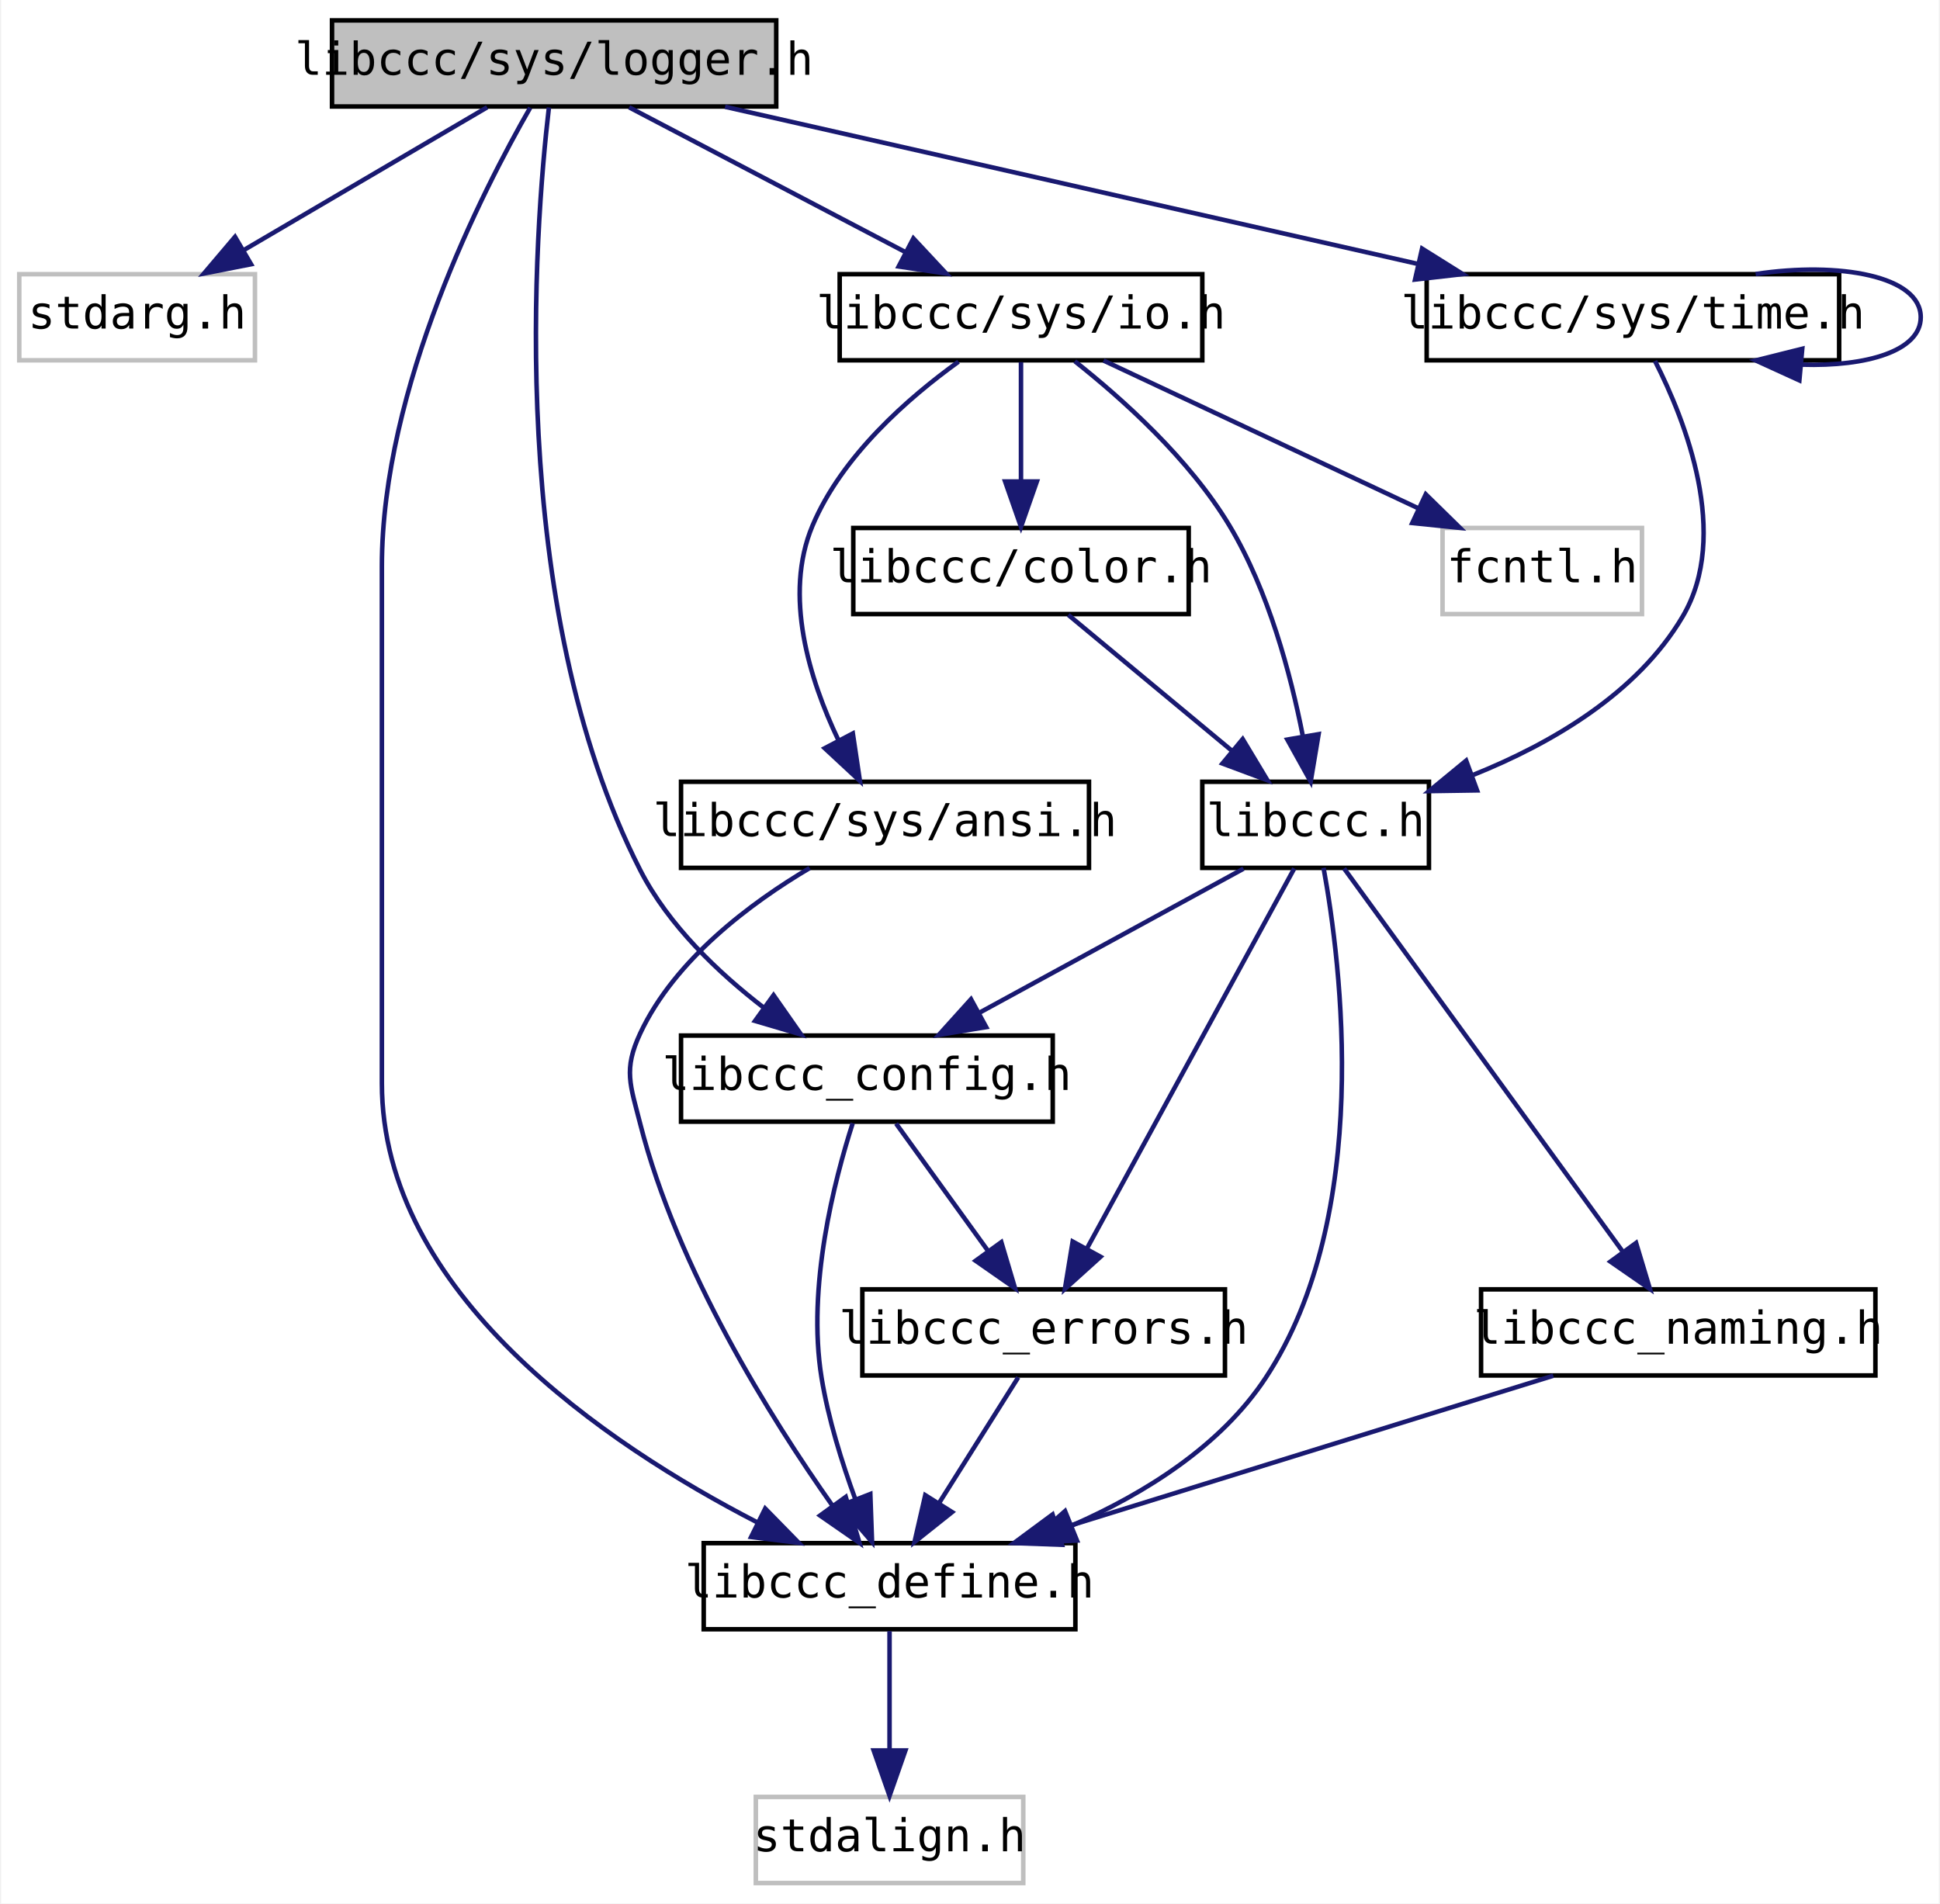
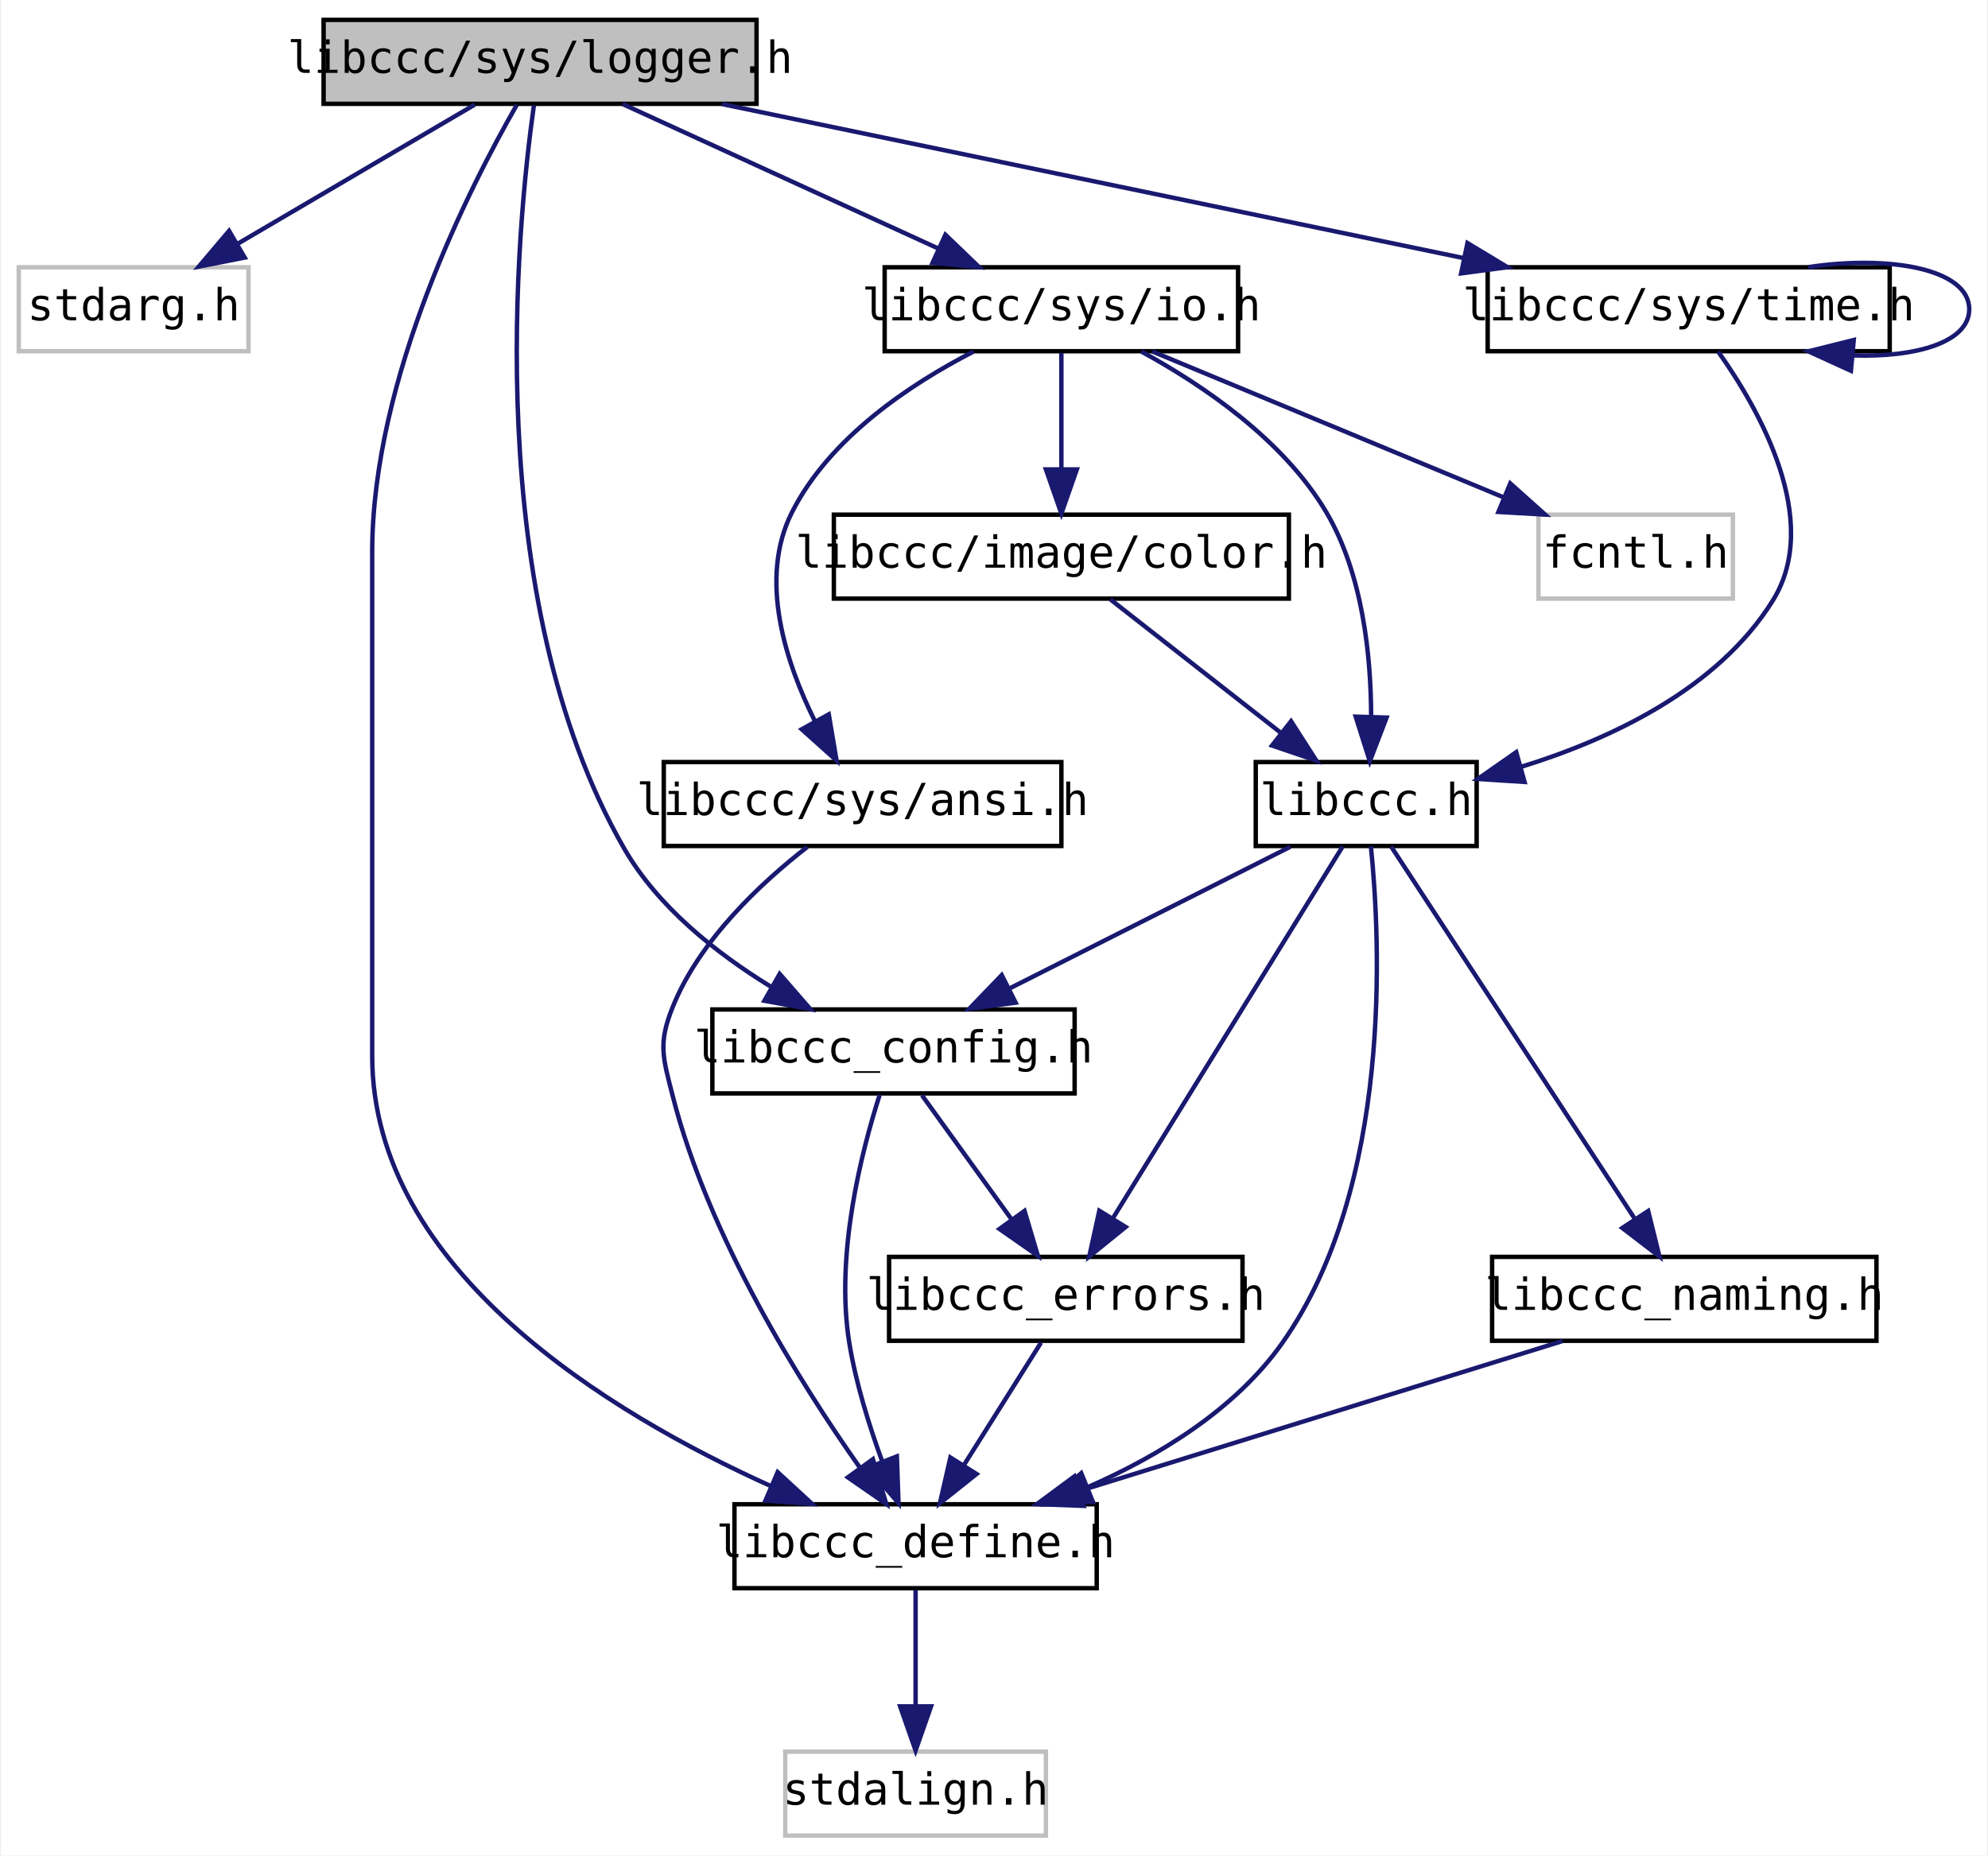
- <svg xmlns="http://www.w3.org/2000/svg" xmlns:xlink="http://www.w3.org/1999/xlink" width="428pt" height="420pt" viewBox="0.00 0.00 427.50 420.00">
+ <svg xmlns="http://www.w3.org/2000/svg" xmlns:xlink="http://www.w3.org/1999/xlink" width="450pt" height="420pt" viewBox="0.00 0.00 449.50 420.00">
  <g id="graph0" class="graph" transform="scale(1 1) rotate(0) translate(4 416)">
-     <polygon fill="white" stroke="transparent" points="-4,4 -4,-416 423.5,-416 423.5,4 -4,4" />
+     <polygon fill="white" stroke="transparent" points="-4,4 -4,-416 445.5,-416 445.5,4 -4,4" />
    <g id="node1" class="node">
      <g id="a_node1">
        <a xlink:title=" ">
          <polygon fill="#bfbfbf" stroke="black" points="69,-392.5 69,-411.5 167,-411.5 167,-392.5 69,-392.5" />
          <text text-anchor="middle" x="118" y="-399.5" font-family="Consolas" font-size="10.00">libccc/sys/logger.h</text>
        </a>
      </g>
    </g>
    <g id="node2" class="node">
      <g id="a_node2">
        <a xlink:title=" ">
          <polygon fill="white" stroke="#bfbfbf" points="0,-336.5 0,-355.5 52,-355.5 52,-336.5 0,-336.5" />
          <text text-anchor="middle" x="26" y="-343.5" font-family="Consolas" font-size="10.00">stdarg.h</text>
        </a>
      </g>
    </g>
    <g id="edge1" class="edge">
      <path fill="none" stroke="midnightblue" d="M103.22,-392.32C88.73,-383.82 66.43,-370.73 49.51,-360.8" />
      <polygon fill="midnightblue" stroke="midnightblue" points="51.14,-357.7 40.74,-355.65 47.6,-363.74 51.14,-357.7" />
    </g>
    <g id="node3" class="node">
      <g id="a_node3">
        <a xlink:href="libccc__config_8h.html" target="_top" xlink:title=" ">
-           <polygon fill="white" stroke="black" points="146,-168.5 146,-187.5 228,-187.5 228,-168.5 146,-168.5" />
-           <text text-anchor="middle" x="187" y="-175.5" font-family="Consolas" font-size="10.00">libccc_config.h</text>
+           <polygon fill="white" stroke="black" points="157,-168.5 157,-187.5 239,-187.5 239,-168.5 157,-168.5" />
+           <text text-anchor="middle" x="198" y="-175.5" font-family="Consolas" font-size="10.00">libccc_config.h</text>
        </a>
      </g>
    </g>
    <g id="edge2" class="edge">
-       <path fill="none" stroke="midnightblue" d="M116.85,-392.28C113.72,-365.44 107.18,-282.34 137,-224 143.23,-211.81 154.23,-201.35 164.33,-193.59" />
-       <polygon fill="midnightblue" stroke="midnightblue" points="166.41,-196.41 172.48,-187.73 162.32,-190.73 166.41,-196.41" />
+       <path fill="none" stroke="midnightblue" d="M116.6,-392.15C112.76,-364.92 104.38,-280.82 137,-224 144.62,-210.72 157.92,-200.22 170.15,-192.71" />
+       <polygon fill="midnightblue" stroke="midnightblue" points="172.24,-195.55 179.19,-187.56 168.77,-189.47 172.24,-195.55" />
    </g>
    <g id="node4" class="node">
      <g id="a_node4">
        <a xlink:href="libccc__define_8h.html" target="_top" xlink:title=" ">
-           <polygon fill="white" stroke="black" points="151,-56.5 151,-75.5 233,-75.5 233,-56.5 151,-56.5" />
-           <text text-anchor="middle" x="192" y="-63.5" font-family="Consolas" font-size="10.00">libccc_define.h</text>
+           <polygon fill="white" stroke="black" points="162,-56.5 162,-75.5 244,-75.5 244,-56.5 162,-56.5" />
+           <text text-anchor="middle" x="203" y="-63.5" font-family="Consolas" font-size="10.00">libccc_define.h</text>
        </a>
      </g>
    </g>
    <g id="edge7" class="edge">
-       <path fill="none" stroke="midnightblue" d="M112.72,-392.23C102.27,-374.04 80,-330.6 80,-291 80,-291 80,-291 80,-177 80,-130.61 129.51,-97.28 162.69,-80.15" />
-       <polygon fill="midnightblue" stroke="midnightblue" points="164.57,-83.13 171.98,-75.56 161.46,-76.86 164.57,-83.13" />
+       <path fill="none" stroke="midnightblue" d="M112.72,-392.23C102.27,-374.04 80,-330.6 80,-291 80,-291 80,-291 80,-177 80,-128.48 133.84,-96.01 170.27,-79.6" />
+       <polygon fill="midnightblue" stroke="midnightblue" points="171.78,-82.76 179.58,-75.58 169.01,-76.33 171.78,-82.76" />
    </g>
    <g id="node7" class="node">
      <g id="a_node7">
        <a xlink:href="io_8h.html" target="_top" xlink:title=" ">
-           <polygon fill="white" stroke="black" points="181,-336.5 181,-355.5 261,-355.5 261,-336.5 181,-336.5" />
-           <text text-anchor="middle" x="221" y="-343.5" font-family="Consolas" font-size="10.00">libccc/sys/io.h</text>
+           <polygon fill="white" stroke="black" points="196,-336.5 196,-355.5 276,-355.5 276,-336.5 196,-336.5" />
+           <text text-anchor="middle" x="236" y="-343.5" font-family="Consolas" font-size="10.00">libccc/sys/io.h</text>
        </a>
      </g>
    </g>
    <g id="edge8" class="edge">
-       <path fill="none" stroke="midnightblue" d="M134.55,-392.32C150.99,-383.7 176.43,-370.36 195.47,-360.39" />
-       <polygon fill="midnightblue" stroke="midnightblue" points="197.26,-363.4 204.49,-355.65 194.01,-357.2 197.26,-363.4" />
+       <path fill="none" stroke="midnightblue" d="M136.7,-392.44C155.94,-383.64 186.15,-369.81 208.2,-359.72" />
+       <polygon fill="midnightblue" stroke="midnightblue" points="209.75,-362.86 217.39,-355.52 206.84,-356.5 209.75,-362.86" />
    </g>
    <g id="node13" class="node">
      <g id="a_node13">
        <a xlink:href="time_8h.html" target="_top" xlink:title=" ">
-           <polygon fill="white" stroke="black" points="310.5,-336.5 310.5,-355.5 401.5,-355.5 401.5,-336.5 310.5,-336.5" />
-           <text text-anchor="middle" x="356" y="-343.5" font-family="Consolas" font-size="10.00">libccc/sys/time.h</text>
+           <polygon fill="white" stroke="black" points="332.5,-336.5 332.5,-355.5 423.5,-355.5 423.5,-336.5 332.5,-336.5" />
+           <text text-anchor="middle" x="378" y="-343.5" font-family="Consolas" font-size="10.00">libccc/sys/time.h</text>
        </a>
      </g>
    </g>
    <g id="edge20" class="edge">
-       <path fill="none" stroke="midnightblue" d="M155.71,-392.44C197.14,-383.04 263.76,-367.93 308.67,-357.74" />
-       <polygon fill="midnightblue" stroke="midnightblue" points="309.49,-361.14 318.46,-355.52 307.94,-354.32 309.49,-361.14" />
+       <path fill="none" stroke="midnightblue" d="M159.2,-392.44C204.65,-383 277.84,-367.8 326.91,-357.61" />
+       <polygon fill="midnightblue" stroke="midnightblue" points="327.92,-360.98 336.99,-355.52 326.49,-354.12 327.92,-360.98" />
    </g>
    <g id="edge3" class="edge">
-       <path fill="none" stroke="midnightblue" d="M183.87,-168.16C179.85,-155.65 173.74,-132.06 177,-112 178.47,-102.96 181.49,-93.28 184.44,-85.22" />
-       <polygon fill="midnightblue" stroke="midnightblue" points="187.76,-86.34 188.14,-75.75 181.24,-83.79 187.76,-86.34" />
+       <path fill="none" stroke="midnightblue" d="M194.87,-168.16C190.85,-155.65 184.74,-132.06 188,-112 189.47,-102.96 192.49,-93.28 195.44,-85.22" />
+       <polygon fill="midnightblue" stroke="midnightblue" points="198.76,-86.34 199.14,-75.75 192.24,-83.79 198.76,-86.34" />
    </g>
    <g id="node6" class="node">
      <g id="a_node6">
        <a xlink:href="libccc__errors_8h.html" target="_top" xlink:title=" ">
-           <polygon fill="white" stroke="black" points="186,-112.5 186,-131.5 266,-131.5 266,-112.5 186,-112.5" />
-           <text text-anchor="middle" x="226" y="-119.5" font-family="Consolas" font-size="10.00">libccc_errors.h</text>
+           <polygon fill="white" stroke="black" points="197,-112.5 197,-131.5 277,-131.5 277,-112.5 197,-112.5" />
+           <text text-anchor="middle" x="237" y="-119.5" font-family="Consolas" font-size="10.00">libccc_errors.h</text>
        </a>
      </g>
    </g>
    <g id="edge5" class="edge">
-       <path fill="none" stroke="midnightblue" d="M193.44,-168.08C198.95,-160.46 207.03,-149.26 213.76,-139.94" />
-       <polygon fill="midnightblue" stroke="midnightblue" points="216.66,-141.91 219.68,-131.75 210.99,-137.81 216.66,-141.91" />
+       <path fill="none" stroke="midnightblue" d="M204.44,-168.08C209.95,-160.46 218.03,-149.26 224.76,-139.94" />
+       <polygon fill="midnightblue" stroke="midnightblue" points="227.66,-141.91 230.68,-131.75 221.99,-137.81 227.66,-141.91" />
    </g>
    <g id="node5" class="node">
      <g id="a_node5">
        <a xlink:title=" ">
-           <polygon fill="white" stroke="#bfbfbf" points="162.5,-0.5 162.5,-19.5 221.5,-19.5 221.5,-0.5 162.5,-0.5" />
-           <text text-anchor="middle" x="192" y="-7.5" font-family="Consolas" font-size="10.00">stdalign.h</text>
+           <polygon fill="white" stroke="#bfbfbf" points="173.5,-0.5 173.5,-19.5 232.5,-19.5 232.5,-0.5 173.5,-0.5" />
+           <text text-anchor="middle" x="203" y="-7.5" font-family="Consolas" font-size="10.00">stdalign.h</text>
        </a>
      </g>
    </g>
    <g id="edge4" class="edge">
-       <path fill="none" stroke="midnightblue" d="M192,-56.08C192,-49.01 192,-38.86 192,-29.99" />
-       <polygon fill="midnightblue" stroke="midnightblue" points="195.5,-29.75 192,-19.75 188.5,-29.75 195.5,-29.75" />
+       <path fill="none" stroke="midnightblue" d="M203,-56.08C203,-49.01 203,-38.86 203,-29.99" />
+       <polygon fill="midnightblue" stroke="midnightblue" points="206.5,-29.75 203,-19.75 199.5,-29.75 206.5,-29.75" />
    </g>
    <g id="edge6" class="edge">
-       <path fill="none" stroke="midnightblue" d="M220.39,-112.08C215.63,-104.53 208.68,-93.49 202.85,-84.23" />
-       <polygon fill="midnightblue" stroke="midnightblue" points="205.8,-82.35 197.51,-75.75 199.88,-86.08 205.8,-82.35" />
+       <path fill="none" stroke="midnightblue" d="M231.39,-112.08C226.63,-104.53 219.68,-93.49 213.85,-84.23" />
+       <polygon fill="midnightblue" stroke="midnightblue" points="216.8,-82.35 208.51,-75.75 210.88,-86.08 216.8,-82.35" />
    </g>
    <g id="node8" class="node">
      <g id="a_node8">
        <a xlink:title=" ">
-           <polygon fill="white" stroke="#bfbfbf" points="314,-280.5 314,-299.5 358,-299.5 358,-280.5 314,-280.5" />
-           <text text-anchor="middle" x="336" y="-287.5" font-family="Consolas" font-size="10.00">fcntl.h</text>
+           <polygon fill="white" stroke="#bfbfbf" points="344,-280.5 344,-299.5 388,-299.5 388,-280.5 344,-280.5" />
+           <text text-anchor="middle" x="366" y="-287.5" font-family="Consolas" font-size="10.00">fcntl.h</text>
        </a>
      </g>
    </g>
    <g id="edge9" class="edge">
-       <path fill="none" stroke="midnightblue" d="M239.22,-336.44C257.9,-327.68 287.16,-313.94 308.62,-303.86" />
-       <polygon fill="midnightblue" stroke="midnightblue" points="310.3,-306.93 317.86,-299.52 307.32,-300.6 310.3,-306.93" />
+       <path fill="none" stroke="midnightblue" d="M256.6,-336.44C277.99,-327.56 311.68,-313.56 336.02,-303.45" />
+       <polygon fill="midnightblue" stroke="midnightblue" points="337.61,-306.58 345.5,-299.52 334.92,-300.12 337.61,-306.58" />
    </g>
    <g id="node9" class="node">
      <g id="a_node9">
        <a xlink:href="libccc_8h.html" target="_top" xlink:title=" ">
-           <polygon fill="white" stroke="black" points="261,-224.5 261,-243.5 311,-243.5 311,-224.5 261,-224.5" />
-           <text text-anchor="middle" x="286" y="-231.5" font-family="Consolas" font-size="10.00">libccc.h</text>
+           <polygon fill="white" stroke="black" points="280,-224.5 280,-243.5 330,-243.5 330,-224.5 280,-224.5" />
+           <text text-anchor="middle" x="305" y="-231.5" font-family="Consolas" font-size="10.00">libccc.h</text>
        </a>
      </g>
    </g>
    <g id="edge10" class="edge">
-       <path fill="none" stroke="midnightblue" d="M232.87,-336.29C243.3,-328.04 258.15,-314.75 267,-300 275.6,-285.67 280.51,-267.2 283.17,-253.62" />
-       <polygon fill="midnightblue" stroke="midnightblue" points="286.66,-254 284.91,-243.55 279.76,-252.81 286.66,-254" />
+       <path fill="none" stroke="midnightblue" d="M254.08,-336.44C267.94,-328.88 286.28,-316.49 296,-300 304.22,-286.04 306.09,-267.54 306.12,-253.84" />
+       <polygon fill="midnightblue" stroke="midnightblue" points="309.61,-253.57 305.82,-243.68 302.62,-253.78 309.61,-253.57" />
    </g>
    <g id="node11" class="node">
      <g id="a_node11">
        <a xlink:href="ansi_8h.html" target="_top" xlink:title=" ">
          <polygon fill="white" stroke="black" points="146,-224.5 146,-243.5 236,-243.5 236,-224.5 146,-224.5" />
          <text text-anchor="middle" x="191" y="-231.5" font-family="Consolas" font-size="10.00">libccc/sys/ansi.h</text>
        </a>
      </g>
    </g>
    <g id="edge16" class="edge">
-       <path fill="none" stroke="midnightblue" d="M207.21,-336.19C196.17,-328.24 181.5,-315.45 175,-300 168.54,-284.63 174.34,-266.08 180.69,-252.74" />
-       <polygon fill="midnightblue" stroke="midnightblue" points="183.9,-254.16 185.46,-243.69 177.7,-250.9 183.9,-254.16" />
+       <path fill="none" stroke="midnightblue" d="M216.09,-336.41C201.78,-329.04 183.54,-316.92 175,-300 167.41,-284.97 173.53,-266.14 180.28,-252.62" />
+       <polygon fill="midnightblue" stroke="midnightblue" points="183.35,-254.3 185.11,-243.85 177.22,-250.92 183.35,-254.3" />
    </g>
    <g id="node12" class="node">
      <g id="a_node12">
-         <a xlink:href="color_8h.html" target="_top" xlink:title=" ">
-           <polygon fill="white" stroke="black" points="184,-280.5 184,-299.5 258,-299.5 258,-280.5 184,-280.5" />
-           <text text-anchor="middle" x="221" y="-287.5" font-family="Consolas" font-size="10.00">libccc/color.h</text>
+         <a xlink:href="image_2color_8h.html" target="_top" xlink:title=" ">
+           <polygon fill="white" stroke="black" points="184.5,-280.5 184.5,-299.5 287.5,-299.5 287.5,-280.5 184.5,-280.5" />
+           <text text-anchor="middle" x="236" y="-287.5" font-family="Consolas" font-size="10.00">libccc/image/color.h</text>
        </a>
      </g>
    </g>
    <g id="edge18" class="edge">
-       <path fill="none" stroke="midnightblue" d="M221,-336.08C221,-329.01 221,-318.86 221,-309.99" />
-       <polygon fill="midnightblue" stroke="midnightblue" points="224.5,-309.75 221,-299.75 217.5,-309.75 224.5,-309.75" />
+       <path fill="none" stroke="midnightblue" d="M236,-336.08C236,-329.01 236,-318.86 236,-309.99" />
+       <polygon fill="midnightblue" stroke="midnightblue" points="239.5,-309.75 236,-299.75 232.5,-309.75 239.5,-309.75" />
    </g>
    <g id="edge13" class="edge">
-       <path fill="none" stroke="midnightblue" d="M270.09,-224.32C254.36,-215.74 230.06,-202.49 211.79,-192.52" />
-       <polygon fill="midnightblue" stroke="midnightblue" points="213.32,-189.37 202.87,-187.65 209.97,-195.52 213.32,-189.37" />
+       <path fill="none" stroke="midnightblue" d="M287.81,-224.32C270.65,-215.66 244.05,-202.24 224.25,-192.25" />
+       <polygon fill="midnightblue" stroke="midnightblue" points="225.65,-189.04 215.15,-187.65 222.5,-195.28 225.65,-189.04" />
    </g>
    <g id="edge11" class="edge">
-       <path fill="none" stroke="midnightblue" d="M287.75,-224.5C291.6,-203.44 298.67,-147.94 275,-112 265.07,-96.92 248.32,-86.49 232.46,-79.49" />
-       <polygon fill="midnightblue" stroke="midnightblue" points="233.35,-76.08 222.77,-75.57 230.72,-82.57 233.35,-76.08" />
+       <path fill="none" stroke="midnightblue" d="M306.06,-224.44C308.23,-203.23 311.02,-147.43 286,-112 275.33,-96.89 257.94,-86.36 241.82,-79.3" />
+       <polygon fill="midnightblue" stroke="midnightblue" points="243.13,-76.05 232.54,-75.54 240.5,-82.54 243.13,-76.05" />
    </g>
    <g id="edge12" class="edge">
-       <path fill="none" stroke="midnightblue" d="M281.29,-224.37C271.48,-206.38 248.66,-164.55 235.61,-140.63" />
-       <polygon fill="midnightblue" stroke="midnightblue" points="238.55,-138.69 230.69,-131.59 232.4,-142.05 238.55,-138.69" />
+       <path fill="none" stroke="midnightblue" d="M299.66,-224.37C288.49,-206.3 262.45,-164.18 247.7,-140.31" />
+       <polygon fill="midnightblue" stroke="midnightblue" points="250.55,-138.26 242.31,-131.59 244.59,-141.94 250.55,-138.26" />
    </g>
    <g id="node10" class="node">
      <g id="a_node10">
        <a xlink:href="libccc__naming_8h.html" target="_top" xlink:title=" ">
-           <polygon fill="white" stroke="black" points="322.5,-112.5 322.5,-131.5 409.5,-131.5 409.5,-112.5 322.5,-112.5" />
-           <text text-anchor="middle" x="366" y="-119.5" font-family="Consolas" font-size="10.00">libccc_naming.h</text>
+           <polygon fill="white" stroke="black" points="333.5,-112.5 333.5,-131.5 420.5,-131.5 420.5,-112.5 333.5,-112.5" />
+           <text text-anchor="middle" x="377" y="-119.5" font-family="Consolas" font-size="10.00">libccc_naming.h</text>
        </a>
      </g>
    </g>
    <g id="edge14" class="edge">
-       <path fill="none" stroke="midnightblue" d="M292.28,-224.37C305.48,-206.22 336.33,-163.8 353.64,-139.99" />
-       <polygon fill="midnightblue" stroke="midnightblue" points="356.7,-141.74 359.75,-131.59 351.04,-137.62 356.7,-141.74" />
+       <path fill="none" stroke="midnightblue" d="M310.65,-224.37C322.53,-206.22 350.29,-163.8 365.88,-139.99" />
+       <polygon fill="midnightblue" stroke="midnightblue" points="368.83,-141.88 371.38,-131.59 362.97,-138.04 368.83,-141.88" />
    </g>
    <g id="edge15" class="edge">
-       <path fill="none" stroke="midnightblue" d="M338.43,-112.44C308.9,-103.28 261.88,-88.69 229.12,-78.52" />
-       <polygon fill="midnightblue" stroke="midnightblue" points="230.03,-75.14 219.44,-75.52 227.96,-81.82 230.03,-75.14" />
+       <path fill="none" stroke="midnightblue" d="M349.43,-112.44C319.9,-103.28 272.88,-88.69 240.12,-78.52" />
+       <polygon fill="midnightblue" stroke="midnightblue" points="241.03,-75.14 230.44,-75.52 238.96,-81.82 241.03,-75.14" />
    </g>
    <g id="edge17" class="edge">
-       <path fill="none" stroke="midnightblue" d="M174.37,-224.46C161.51,-216.84 144.66,-204.36 137,-188 133.23,-179.95 134.81,-176.61 137,-168 145.17,-135.91 165.84,-103 179.38,-83.81" />
-       <polygon fill="midnightblue" stroke="midnightblue" points="182.34,-85.7 185.37,-75.56 176.67,-81.59 182.34,-85.7" />
+       <path fill="none" stroke="midnightblue" d="M178.5,-224.3C168.13,-216.25 154.11,-203.24 148,-188 144.69,-179.75 145.81,-176.61 148,-168 156.17,-135.91 176.84,-103 190.38,-83.81" />
+       <polygon fill="midnightblue" stroke="midnightblue" points="193.34,-85.7 196.37,-75.56 187.67,-81.59 193.34,-85.7" />
    </g>
    <g id="edge19" class="edge">
-       <path fill="none" stroke="midnightblue" d="M231.44,-280.32C241.15,-272.26 255.82,-260.08 267.5,-250.37" />
-       <polygon fill="midnightblue" stroke="midnightblue" points="269.91,-252.92 275.37,-243.83 265.44,-247.53 269.91,-252.92" />
+       <path fill="none" stroke="midnightblue" d="M247.09,-280.32C257.49,-272.18 273.26,-259.84 285.72,-250.09" />
+       <polygon fill="midnightblue" stroke="midnightblue" points="287.99,-252.75 293.71,-243.83 283.68,-247.24 287.99,-252.75" />
    </g>
    <g id="edge22" class="edge">
-       <path fill="none" stroke="midnightblue" d="M360.87,-336.35C367.55,-323.23 377.56,-297.95 367,-280 356.98,-262.96 337.91,-251.91 320.8,-245.03" />
-       <polygon fill="midnightblue" stroke="midnightblue" points="321.62,-241.6 311.03,-241.44 319.21,-248.17 321.62,-241.6" />
+       <path fill="none" stroke="midnightblue" d="M384.68,-336.4C393.95,-323.35 408.33,-298.15 397,-280 384.54,-260.04 360.38,-248.69 339.94,-242.38" />
+       <polygon fill="midnightblue" stroke="midnightblue" points="340.85,-239 330.27,-239.68 338.96,-245.74 340.85,-239" />
    </g>
    <g id="edge21" class="edge">
-       <path fill="none" stroke="midnightblue" d="M383.08,-355.53C401.48,-358.31 419.5,-355.13 419.5,-346 419.5,-338.58 407.61,-335.09 393.28,-335.54" />
-       <polygon fill="midnightblue" stroke="midnightblue" points="392.72,-332.07 383.08,-336.47 393.36,-339.04 392.72,-332.07" />
+       <path fill="none" stroke="midnightblue" d="M405.08,-355.53C423.48,-358.31 441.5,-355.13 441.5,-346 441.5,-338.58 429.61,-335.09 415.28,-335.54" />
+       <polygon fill="midnightblue" stroke="midnightblue" points="414.72,-332.07 405.08,-336.47 415.36,-339.04 414.72,-332.07" />
    </g>
  </g>
</svg>
